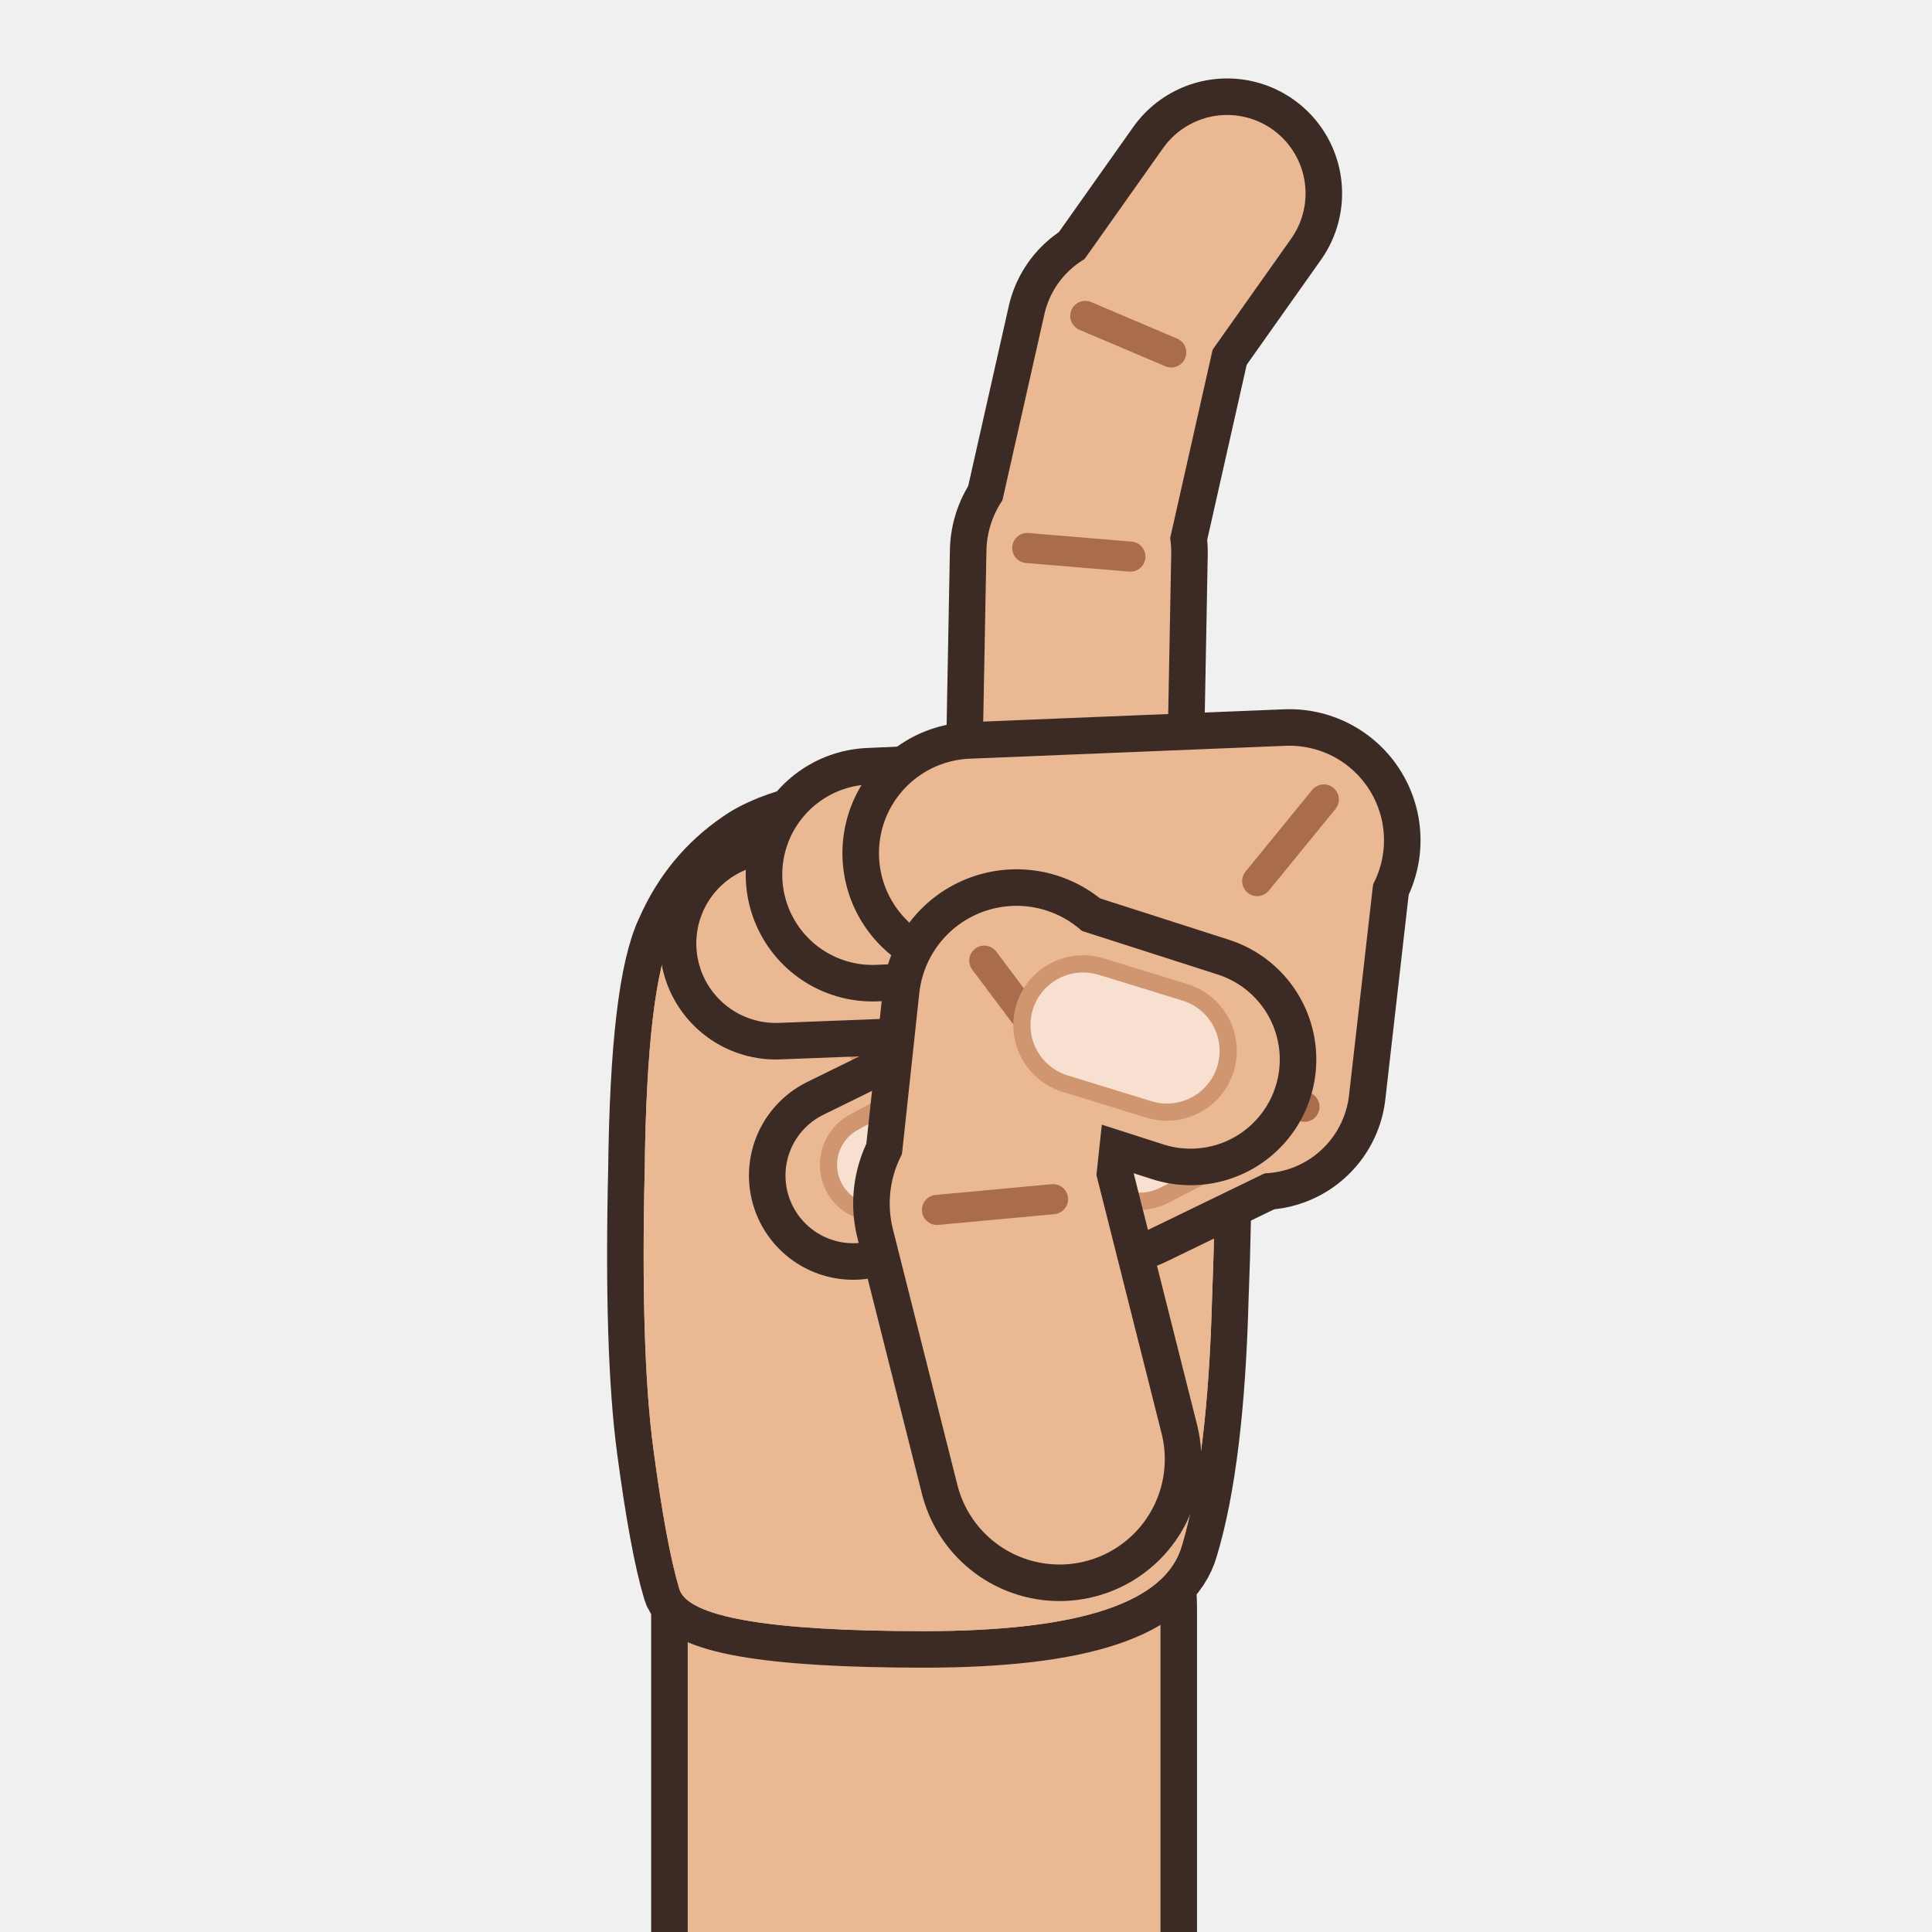
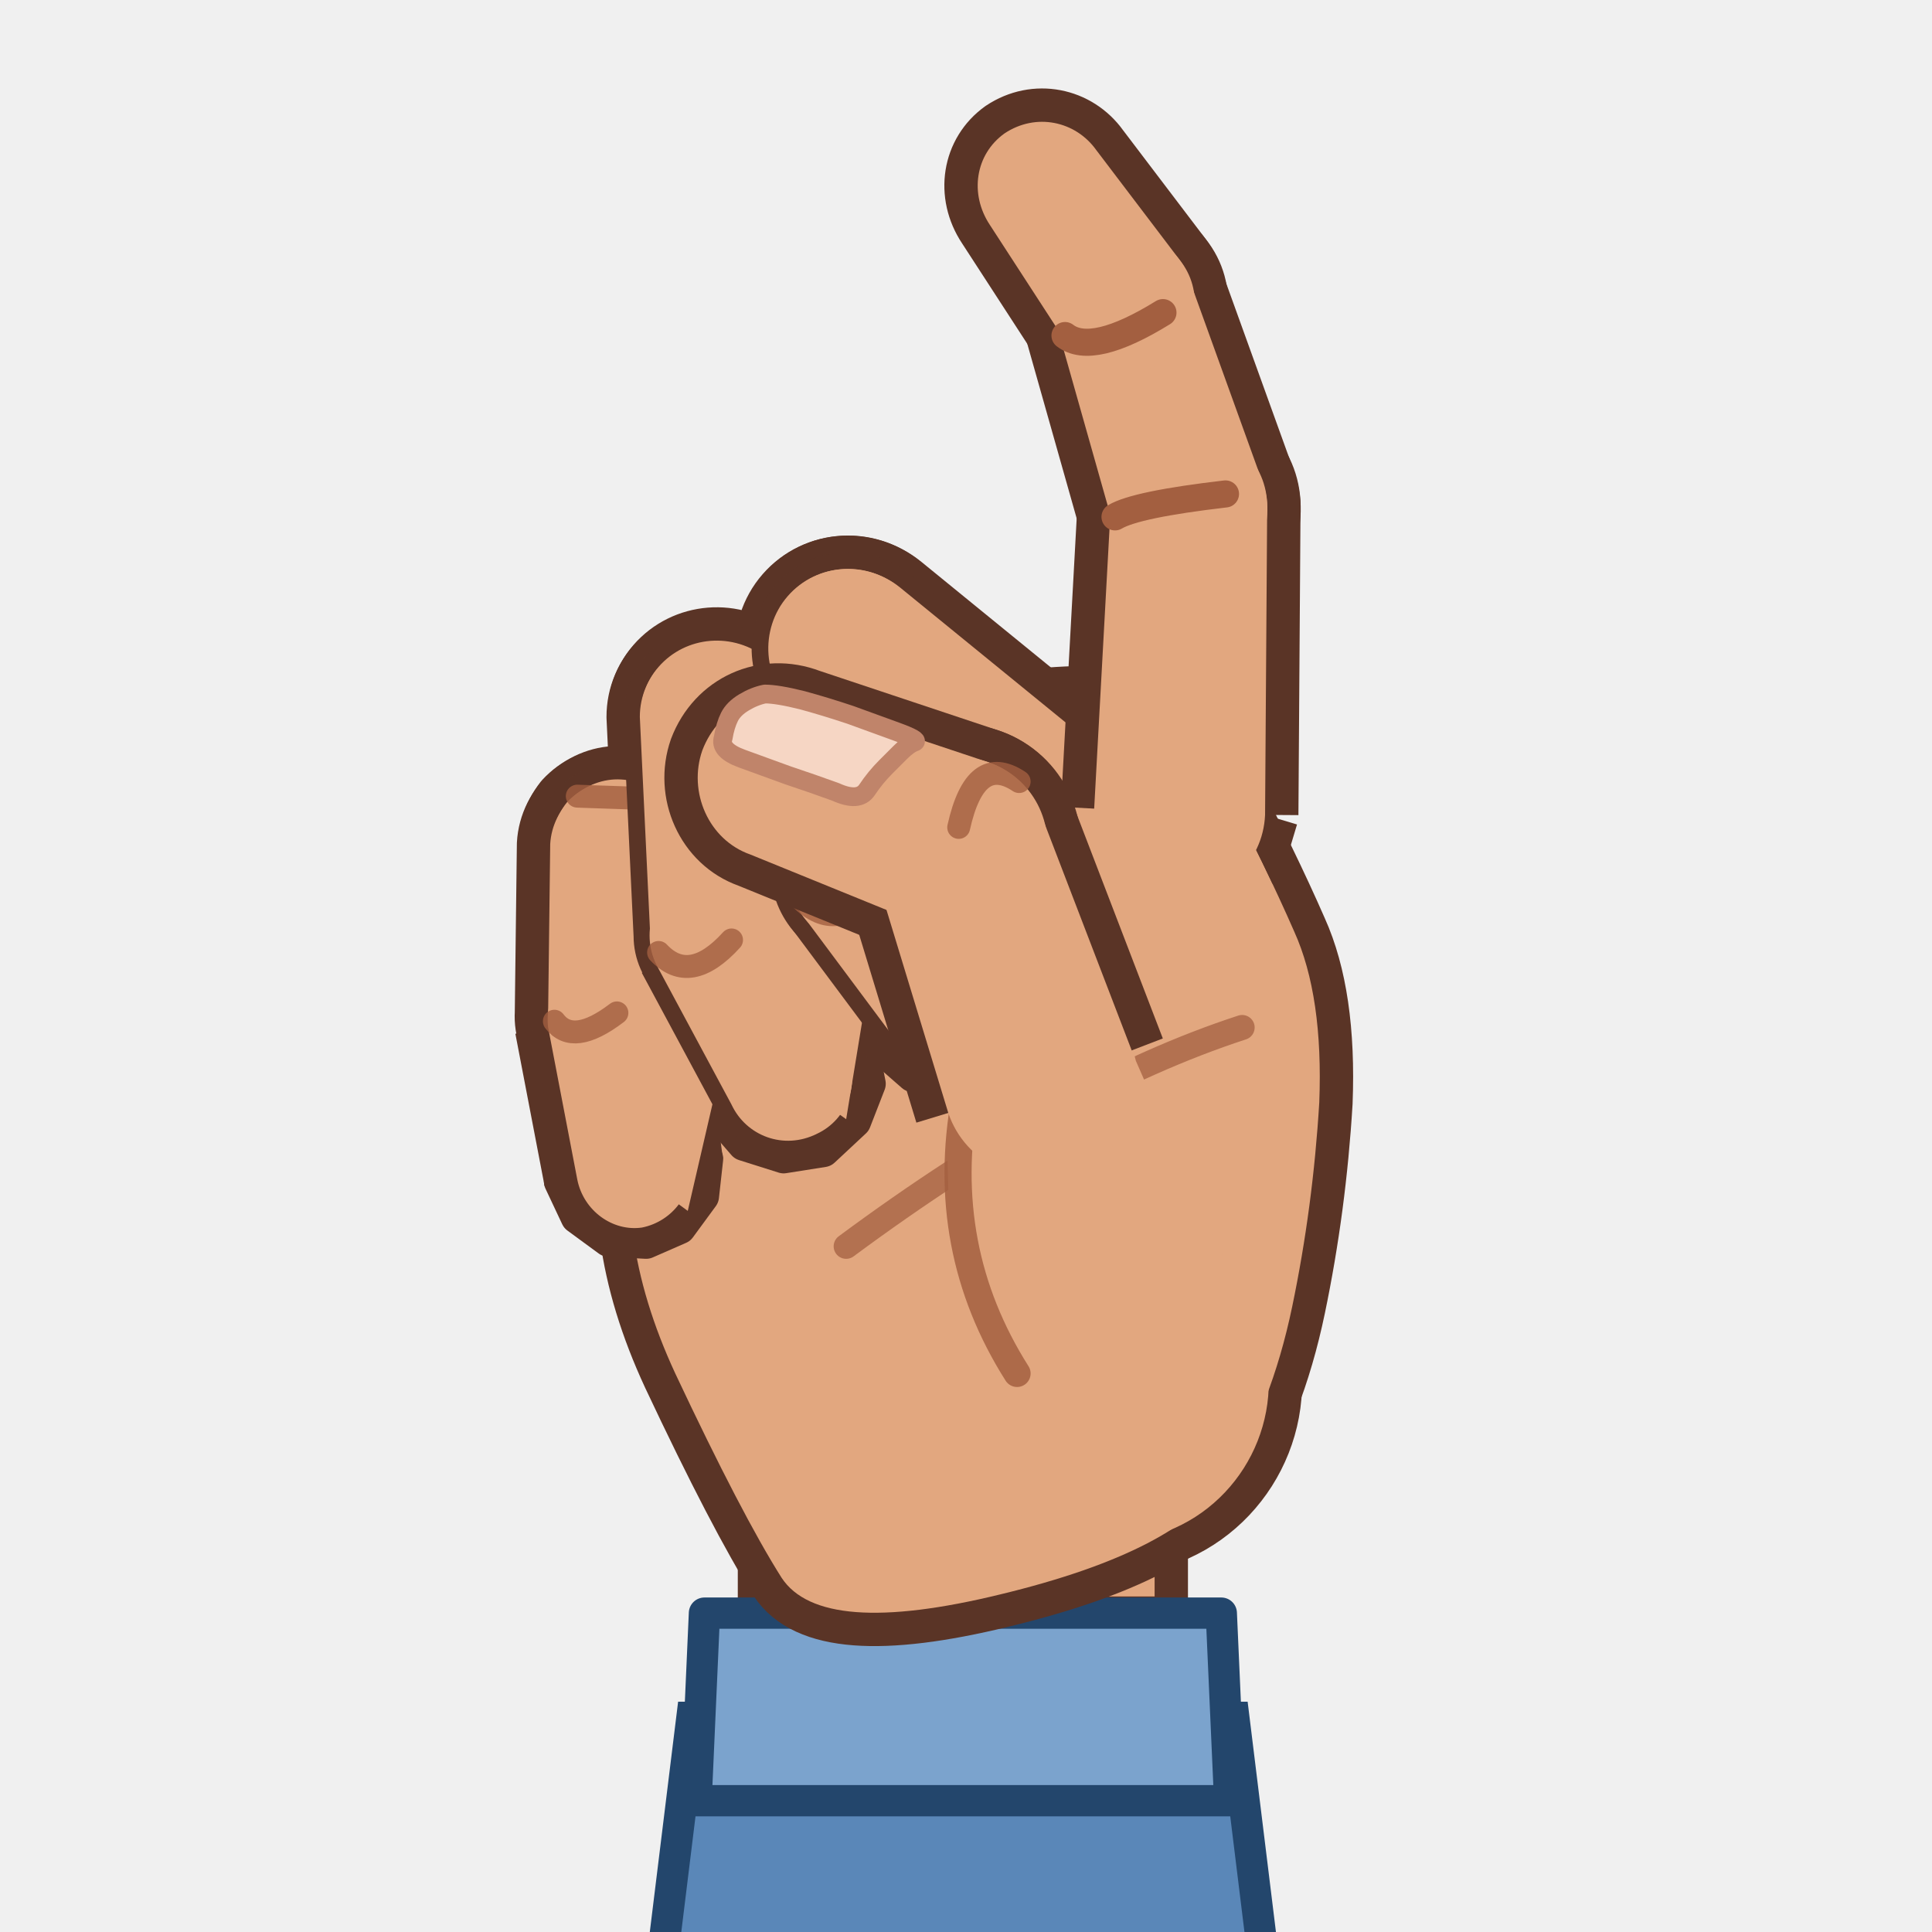
- <svg xmlns="http://www.w3.org/2000/svg" viewBox="-43 -76.9 89.9 89.9" role="img" aria-label="Configuração de mão de computador">
+ <svg xmlns="http://www.w3.org/2000/svg" viewBox="-46.2 -73.4 92.7 92.7" role="img" aria-label="Configuração de mão de computador">
  <defs>
    <marker id="computador-mao-tip" viewBox="0 0 10 10" refX="6" refY="5" markerWidth="3.6" markerHeight="3.6" orient="auto-start-reverse">
      <path d="M0 0L10 5L0 10Z" fill="#f26b2d" />
    </marker>
-     <path id="computador-mao-h0-palm" d="M-11.4 -3Q-10.9 -1 0 -1Q10.9 -1 12 -5Q13.2 -9 13.4 -16.5Q13.7 -24 13.3 -28.8Q12.9 -33.5 11.9 -35.8Q10.9 -38 8.4 -39Q6 -40 -0.1 -39.5Q-6.3 -39 -8.4 -37.5Q-10.6 -36 -11.7 -33.5Q-12.9 -31 -13 -22.5Q-13.2 -14 -12.6 -9.5Q-12 -5 -11.4 -3Z" />
-     <path id="computador-mao-h0-crease" d="M-4 -30L0.6 -23L2.9 -14L2.9 -6" />
-     <path id="computador-mao-h0-pinky-s0" d="M-6.9 -33L3.4 -33.4" />
-     <path id="computador-mao-h0-pinky-s1" d="M3.4 -33.4L2.4 -25" />
-     <path id="computador-mao-h0-pinky-s2" d="M2.4 -25L-3.3 -22.2" />
-     <path id="computador-mao-h0-pinky-c0" d="M2 -31.9L4.7 -35" />
-     <path id="computador-mao-h0-pinky-c1" d="M0.8 -26L4 -24.1" />
-     <path id="computador-mao-h0-pinky-nail" d="M0.2 -24L-2.2 -22.7" />
-     <path id="computador-mao-h0-ring-s0" d="M-2.4 -36.2L11.1 -36.8" />
-     <path id="computador-mao-h0-ring-s1" d="M11.1 -36.8L9.8 -25.9" />
-     <path id="computador-mao-h0-ring-s2" d="M9.8 -25.9L3.4 -22.7" />
-     <path id="computador-mao-h0-ring-c0" d="M9.6 -35L12.6 -38.6" />
-     <path id="computador-mao-h0-ring-c1" d="M8 -26.9L11.7 -24.9" />
-     <path id="computador-mao-h0-ring-nail" d="M7.4 -24.7L4.5 -23.2" />
-     <path id="computador-mao-h0-middle-s0" d="M2.3 -37.2L17 -37.8" />
-     <path id="computador-mao-h0-middle-s1" d="M17 -37.8L15.7 -26.4" />
-     <path id="computador-mao-h0-middle-s2" d="M15.7 -26.4L8.9 -23.1" />
-     <path id="computador-mao-h0-middle-c0" d="M15.5 -35.9L18.6 -39.7" />
-     <path id="computador-mao-h0-middle-c1" d="M13.8 -27.5L17.7 -25.4" />
-     <path id="computador-mao-h0-middle-nail" d="M13.1 -25.2L10 -23.6" />
-     <path id="computador-mao-h0-index-s0" d="M6.9 -35.2L7.2 -51.2" />
-     <path id="computador-mao-h0-index-s1" d="M7.2 -51.2L9.5 -61.4" />
-     <path id="computador-mao-h0-index-s2" d="M9.5 -61.4L14.1 -67.9" />
-     <path id="computador-mao-h0-index-c0" d="M9.6 -51L4.8 -51.4" />
-     <path id="computador-mao-h0-index-c1" d="M11.5 -60.5L7.5 -62.2" />
-     <path id="computador-mao-h0-thumb-s0" d="M6.3 -9L3.3 -20.9" />
-     <path id="computador-mao-h0-thumb-s1" d="M3.3 -20.9L4.3 -30.2" />
-     <path id="computador-mao-h0-thumb-s2" d="M4.3 -30.2L12.4 -27.6" />
-     <path id="computador-mao-h0-thumb-c0" d="M6 -21.1L0.6 -20.6" />
-     <path id="computador-mao-h0-thumb-c1" d="M5.8 -28.2L2.8 -32.2" />
-     <path id="computador-mao-h0-thumb-nail" d="M7.4 -29.2L11.3 -28" />
+     <mask id="computador-mao-h0-pinky-frag" maskUnits="userSpaceOnUse" x="-500" y="-500" width="1500" height="1500">
+       <rect x="-500" y="-500" width="1500" height="1500" fill="#fff" />
+       <use href="#computador-mao-h0-pinky-patch0" fill="#000" visibility="visible" />
+     </mask>
+     <mask id="computador-mao-h0-ring-frag" maskUnits="userSpaceOnUse" x="-500" y="-500" width="1500" height="1500">
+       <rect x="-500" y="-500" width="1500" height="1500" fill="#fff" />
+       <use href="#computador-mao-h0-ring-patch0" fill="#000" visibility="visible" />
+     </mask>
+     <mask id="computador-mao-h0-middle-frag" maskUnits="userSpaceOnUse" x="-500" y="-500" width="1500" height="1500">
+       <rect x="-500" y="-500" width="1500" height="1500" fill="#fff" />
+       <use href="#computador-mao-h0-middle-patch0" fill="#000" visibility="visible" />
+     </mask>
+     <mask id="computador-mao-h0-root" maskUnits="userSpaceOnUse" x="-500" y="-500" width="1500" height="1500">
+       <rect x="-500" y="-500" width="1500" height="1500" fill="#fff" />
+       <use href="#computador-mao-h0-pinky-root" fill="#000" visibility="visible" />
+       <use href="#computador-mao-h0-ring-root" fill="#000" visibility="visible" />
+       <use href="#computador-mao-h0-middle-root" fill="#000" visibility="visible" />
+       <use href="#computador-mao-h0-index-root" fill="#000" visibility="visible" />
+     </mask>
+     <mask id="computador-mao-h0-out" maskUnits="userSpaceOnUse" x="-500" y="-500" width="1500" height="1500">
+       <rect x="-500" y="-500" width="1500" height="1500" fill="#fff" />
+       <use href="#computador-mao-h0-palm" fill="#000" />
+     </mask>
+     <path id="computador-mao-h0-palm" d="M-8.7 2.3q1.9 2.9 10.5 .8q8.7-2.1 10.8-5.6q2.2-3.4 3.2-8.2q1-4.8 1.3-9.8q.2-5.1-1.2-8.2q-1.4-3.2-3.4-7q-1.9-3.9-4.9-4.1q-2.9-.2-6.4 .4q-3.4 .6-6.9 2q-3.5 1.4-5.9 3.4q-2.3 2-2.3 4.9q0 2.9-1.6 8.8q-1.5 5.9 1.7 12.8q3.2 6.8 5.1 9.8z" />
+     <path id="computador-mao-h0-lines" d="M-14.7-20q7.1-5.8 16.9-8.6m11.2 4.5q-8.6 2.8-19 10.5" />
+     <path id="computador-mao-h0-thenar" d="M14.5-8.7c-2.1-4.6-4.2-9.2-6.2-13.8c-.6-2.6-3.1-4.1-5.6-3.5c-2.5 .5-4.1 3-3.5 5.5c.1 5.1 .3 10.2 .4 15.2c1 4.1 5.1 6.7 9.1 5.7c4.1-.9 6.7-5 5.8-9.1z" />
+     <path id="computador-mao-h0-web" d="M7-7l-3.3-14.5l.8-.5l.9-.8l.8-1.2l.9-1.5l.8-1.7l.8-2.1l.9-2.4l.8-2.7z" />
+     <path id="computador-mao-h0-thenar-inner" d="M.1-20.7q-1.3 7.2 2.5 13.2" />
+     <path id="computador-mao-h0-pinky-s1" d="M-19.8-32.9l-.1 8.1c-.1 1.6 1.2 3 2.8 3.1c1.6 .1 2.9-1.1 3-2.7l.8-8.2c.1-1.7-1.3-3.3-3.1-3.4c-1.7-.1-3.3 1.3-3.4 3.1z" />
+     <path id="computador-mao-h0-pinky-s2" d="M-19.9-24.1l1.4 7.3c.3 1.5 1.7 2.5 3.1 2.3c1.5-.3 2.5-1.7 2.3-3.1l-1-7.5c-.3-1.5-1.8-2.6-3.3-2.4c-1.6 .3-2.7 1.8-2.5 3.4z" />
+     <path id="computador-mao-h0-pinky-curl" d="M-10.4-27.4l-6.1-5.3l-.5 8.1l1.2 7.4l2.6 1.9" />
+     <path id="computador-mao-h0-pinky-tipcover" d="M-15.8-17.2l0 0l0 0l0 0" />
+     <path id="computador-mao-h0-pinky-cap" d="M-12.3-17.8l-.2 1.8l-1.1 1.5l-1.6 .7l-1.8-.1l-1.5-1.1l-.8-1.7m0 0l0 0l0 0l0 0l0 0l0 0l0 0" />
+     <path id="computador-mao-h0-pinky-capthin" d="M-12.7-17.7l-.2 1.6l-.9 1.3l-1.5 .7l-1.6-.2l-1.3-1l-.7-1.4m0 0l0 0l0 0l0 0l0 0l0 0l0 0" />
+     <path id="computador-mao-h0-pinky-i0" d="M-8.1-30l-6.3-5.2c-1.4-1.1-3.4-1-4.6 .3c-1.1 1.4-1 3.4 .3 4.6l6 5.6" />
+     <path id="computador-mao-h0-pinky-root" d="M-8.2-29.9l-6.3-5.2c-1.3-1.1-3.2-1-4.4 .3c-1.1 1.3-.9 3.3 .3 4.4l6 5.6z" />
+     <path id="computador-mao-h0-pinky-f0" d="M-8.1-30l-6.3-5.2c-1.4-1.1-3.4-1-4.6 .3c-1.1 1.4-1 3.4 .3 4.6l6 5.6c1.4 1.3 3.7 1.1 5-.3c1.3-1.5 1.1-3.8-.4-5z" />
+     <path id="computador-mao-h0-pinky-ka" d="M-12.7-24.7l1.6 .8l1.9-.1l1.5-1l.8-1.7l-.1-1.8l-1.1-1.5" />
+     <path id="computador-mao-h0-pinky-sd2" d="M-19.9-24.1l1.4 7.3m5.4-.8l-1-7.5" />
+     <path id="computador-mao-h0-pinky-w0" d="M-15.6-35.1q-3-.1-2.9-.1" />
+     <path id="computador-mao-h0-pinky-w1" d="M-16.6-24.8q-2.1 1.6-3 .4" />
+     <path id="computador-mao-h0-ring-s1" d="M-15.5-39l.5 10.5c0 1.8 1.5 3.2 3.3 3.2c1.8 0 3.3-1.5 3.2-3.3l.3-10.4c0-2-1.6-3.7-3.6-3.6c-2.1 0-3.7 1.6-3.7 3.6z" />
+     <path id="computador-mao-h0-ring-s2" d="M-14.7-27.1l3.6 6.7c.7 1.5 2.5 2.2 4.1 1.4c1.5-.7 2.1-2.5 1.4-4l-3.2-7c-.8-1.6-2.8-2.3-4.4-1.5c-1.6 .8-2.3 2.8-1.5 4.4z" />
+     <path id="computador-mao-h0-ring-curl" d="M-3.6-31.9l-8.2-7.1l.1 10.4l3.3 6.9l2.8 2" />
+     <path id="computador-mao-h0-ring-tipcover" d="M-8.4-21.7l0 0l0 0l0 0" />
+     <path id="computador-mao-h0-ring-cap" d="M-4.9-23.4l.4 2l-.7 1.8l-1.5 1.4l-1.9 .3l-1.9-.6l-1.3-1.5m0 0l0 0l0 0l0 0l0 0l0 0l0 0" />
+     <path id="computador-mao-h0-ring-capthin" d="M-5.3-23.2l.4 1.7l-.6 1.7l-1.4 1.2l-1.7 .3l-1.7-.5l-1.2-1.4m0 0l0 0l0 0l0 0l0 0l0 0l0 0" />
+     <path id="computador-mao-h0-ring-i0" d="M-1-34.9l-8.4-6.9c-1.6-1.3-3.9-1.1-5.2 .4c-1.3 1.5-1.1 3.8 .4 5.2l7.9 7.3" />
+     <path id="computador-mao-h0-ring-root" d="M-1.1-34.8l-8.4-6.8c-1.5-1.3-3.7-1.1-5 .3c-1.2 1.5-1.1 3.7 .4 4.9l7.9 7.4z" />
+     <path id="computador-mao-h0-ring-f0" d="M-1-34.9l-8.4-6.9c-1.6-1.3-3.9-1.1-5.2 .4c-1.3 1.5-1.1 3.8 .4 5.2l7.9 7.3c1.7 1.4 4.2 1.3 5.7-.4c1.4-1.7 1.3-4.2-.4-5.6z" />
+     <path id="computador-mao-h0-ring-ka" d="M-6.3-28.9l1.9 .9l2.1-.1l1.7-1.2l.9-1.9l-.2-2l-1.1-1.7" />
+     <path id="computador-mao-h0-ring-sd2" d="M-14.7-27.1l3.6 6.7m5.5-2.6l-3.2-7" />
+     <path id="computador-mao-h0-ring-w1" d="M-11.1-28.3q-2 2.2-3.5 .6" />
+     <path id="computador-mao-h0-middle-s1" d="M-9.3-42.1l.9 10.8c.2 1.9 1.8 3.4 3.7 3.3c1.9-.1 3.3-1.8 3.2-3.7l-.2-10.8c-.1-2.1-1.9-3.7-4-3.6c-2.1 .1-3.7 1.9-3.6 4z" />
+     <path id="computador-mao-h0-middle-s2" d="M-7.7-29.5l4.4 5.9c1 1.4 3 1.8 4.4 .8c1.5-1.1 1.8-3.1 .8-4.5l-4-6.1c-1.1-1.6-3.2-2-4.8-.9c-1.5 1.1-1.9 3.3-.8 4.8z" />
+     <path id="computador-mao-h0-middle-curl" d="M3.5-34.6l-9-7.7l.6 10.8l4.2 6l2.8 2.1" />
+     <path id="computador-mao-h0-middle-tipcover" d="M-.7-25.5l0 0l0 0l0 0" />
+     <path id="computador-mao-h0-middle-cap" d="M2.6-27.8l.7 2l-.4 2l-1.3 1.6l-2 .7l-2-.3l-1.6-1.4m0 0l0 0l0 0l0 0l0 0l0 0l0 0" />
+     <path id="computador-mao-h0-middle-capthin" d="M2.2-27.5l.7 1.7l-.3 1.9l-1.2 1.4l-1.8 .6l-1.8-.3l-1.5-1.2m0 0l0 0l0 0l0 0l0 0l0 0l0 0" />
+     <path id="computador-mao-h0-middle-i0" d="M6.2-37.7l-9.2-7.5c-1.6-1.3-4-1.2-5.4 .4c-1.4 1.6-1.2 4.1 .4 5.4l8.7 8" />
+     <path id="computador-mao-h0-middle-root" d="M6.1-37.6l-9.2-7.5c-1.6-1.3-3.9-1.1-5.2 .4c-1.3 1.6-1.1 3.9 .4 5.2l8.7 8z" />
+     <path id="computador-mao-h0-middle-f0" d="M6.2-37.7l-9.2-7.5c-1.6-1.3-4-1.2-5.4 .4c-1.4 1.6-1.2 4.1 .4 5.4l8.7 8c1.8 1.5 4.4 1.3 6-.4c1.5-1.8 1.3-4.4-.5-5.9z" />
+     <path id="computador-mao-h0-middle-ka" d="M.7-31.4l2 1l2.2-.2l1.8-1.2l.9-2l-.2-2.2l-1.2-1.7" />
+     <path id="computador-mao-h0-middle-sd2" d="M-7.7-29.5l4.4 5.9m5.2-3.7l-4-6.1" />
+     <path id="computador-mao-h0-middle-w1" d="M-4.1-31q-1.8 2.5-3.6 .8" />
+     <path id="computador-mao-h0-index-s1" d="M14.4-50.2l-3.5-9.7c-.5-1.8-2.4-2.7-4.2-2.2c-1.7 .6-2.7 2.5-2.2 4.3l2.8 9.9c.6 1.9 2.7 3 4.7 2.4c2-.6 3.1-2.7 2.4-4.7z" />
+     <path id="computador-mao-h0-index-s2" d="M10.5-60.8l-4.1-5.4c-1-1.4-2.9-1.8-4.4-.8c-1.4 1-1.7 2.9-.7 4.4l3.7 5.7c1.1 1.5 3.2 1.9 4.7 .8c1.5-1.1 1.9-3.2 .8-4.7z" />
+     <path id="computador-mao-h0-index-i0" d="M14.5-34.3l.1-14.6c.1-2.1-1.5-3.8-3.6-3.9c-2.1 0-3.8 1.6-3.9 3.6l-.8 14.6" />
+     <path id="computador-mao-h0-index-root" d="M14.3-34.3l.2-14.6c0-2-1.5-3.7-3.5-3.7c-2-.1-3.6 1.5-3.7 3.4l-.9 14.6z" />
+     <path id="computador-mao-h0-index-f0" d="M14.5-34.3l.1-14.6c.1-2.1-1.5-3.8-3.6-3.9c-2.1 0-3.8 1.6-3.9 3.6l-.8 14.6c-.1 2.3 1.7 4.2 4 4.3c2.2 0 4.1-1.7 4.2-4z" />
+     <path id="computador-mao-h0-index-ka" d="M6.3-34.6l.5 2.1l1.4 1.5l2.1 .7l2-.5l1.6-1.5l.6-2" />
+     <path id="computador-mao-h0-index-c0" d="M12.6-49.7q-4.3 .5-5.3 1.1" />
+     <path id="computador-mao-h0-index-c1" d="M9.6-58.4q-3.4 2.1-4.7 1.1" />
+     <path id="computador-mao-h0-thumb-s1" d="M8.1-23l-4.3-11.2c-.7-2.2-3.1-3.4-5.3-2.6c-2.2 .7-3.4 3.1-2.7 5.3l3.5 11.5c.8 2.4 3.5 3.7 5.9 2.9c2.5-.8 3.8-3.5 2.9-5.9z" />
+     <path id="computador-mao-h0-thumb-s2" d="M1.3-36.8l-8.7-2.9c-2.1-.8-4.3 .2-5.1 2.3c-.7 2 .3 4.3 2.3 5l8.6 3.5c2.2 .8 4.6-.3 5.4-2.5c.8-2.2-.3-4.6-2.5-5.4z" />
+     <path id="computador-mao-h0-thumb-i1" d="M8.1-23l-4.3-11.2c-.7-2.2-3.1-3.4-5.3-2.6c-2.2 .7-3.4 3.1-2.7 5.3l3.5 11.5" />
+     <path id="computador-mao-h0-thumb-w1" d="M-.2-33.7q.8-3.6 2.9-2.2" />
+     <path id="computador-mao-h0-thumb-nail" d="M-4.6-35.5q-.4 .6-1.5 .1q-1.1-.4-2.3-.8q-1.1-.4-2.2-.8q-1.1-.4-.9-1q.1-.6 .3-1q.2-.4 .7-.7q.5-.3 1-.4q.6 0 1.8 .3q1.1 .3 2.3 .7q1.1 .4 2.2 .8q1.1 .4 .9 .5q-.3 .1-.7 .5q-.3 .3-.7 .7q-.5 .5-.9 1.1z" />
+     <path id="computador-mao-h0-pinky-patch0" d="M7.4-30.3c-1.1 .4-2.3-.4-2.9-1.8c-.5-1.3-.1-2.8 .9-3.2c1-.4 2.3 .4 2.8 1.8c.6 1.3 .2 2.8-.8 3.2z" />
+     <path id="computador-mao-h0-ring-patch0" d="M7.4-30.3c-1.1 .4-2.3-.4-2.9-1.8c-.5-1.3-.1-2.8 .9-3.2c1-.4 2.3 .4 2.8 1.8c.6 1.3 .2 2.8-.8 3.2z" />
+     <path id="computador-mao-h0-middle-patch0" d="M7.4-30.3c-1.1 .4-2.3-.4-2.9-1.8c-.5-1.3-.1-2.8 .9-3.2c1-.4 2.3 .4 2.8 1.8c.6 1.3 .2 2.8-.8 3.2z" />
  </defs>
-   <path d="M0 -2V89.9" stroke="#3b2b24" stroke-width="25.4" stroke-linecap="round" />
-   <path d="M0 -2V89.9" stroke="#ebb894" stroke-width="22" stroke-linecap="round" />
+   <path d="M-13.0 9L-14.5 21.2H14.5L13.0 9Z" fill="#5a87b8" stroke="#23466c" stroke-width="1.5" />
+   <path d="M-10.0 4V-2H10.0V4Z" fill="#e2a77f" stroke="#5a3426" stroke-width="1.6" stroke-linejoin="round" />
+   <path d="M-12.4 4H12.4L12.8 13H-12.8Z" fill="#7ba3cd" stroke="#23466c" stroke-width="1.5" stroke-linejoin="round" />
  <g fill="none" stroke-linecap="round" stroke-linejoin="round">
-     <use href="#computador-mao-h0-index-s0" stroke="#3b2b24" stroke-width="12" visibility="visible" />
-     <use href="#computador-mao-h0-index-s1" stroke="#3b2b24" stroke-width="11.4" visibility="visible" />
-     <use href="#computador-mao-h0-index-s2" stroke="#3b2b24" stroke-width="10.7" visibility="visible" />
-     <use href="#computador-mao-h0-index-s0" stroke="#ebb894" stroke-width="8.6" visibility="visible" />
-     <use href="#computador-mao-h0-index-s1" stroke="#ebb894" stroke-width="8" visibility="visible" />
-     <use href="#computador-mao-h0-index-s2" stroke="#ebb894" stroke-width="7.3" visibility="visible" />
-     <use href="#computador-mao-h0-index-c0" stroke="#a96c4c" stroke-width="1.4" visibility="visible" />
-     <use href="#computador-mao-h0-index-c1" stroke="#a96c4c" stroke-width="1.4" visibility="visible" />
-     <use href="#computador-mao-h0-palm" fill="#ebb894" stroke="#3b2b24" stroke-width="3.4" paint-order="stroke" />
-     <use href="#computador-mao-h0-palm" fill="#ebb894" />
-     <use href="#computador-mao-h0-crease" stroke="#cf9670" stroke-width="1.6" visibility="visible" />
-     <use href="#computador-mao-h0-pinky-s0" stroke="#3b2b24" stroke-width="10.8" visibility="visible" />
-     <use href="#computador-mao-h0-pinky-s1" stroke="#3b2b24" stroke-width="10.3" visibility="visible" />
-     <use href="#computador-mao-h0-pinky-s2" stroke="#3b2b24" stroke-width="9.7" visibility="visible" />
-     <use href="#computador-mao-h0-pinky-s0" stroke="#ebb894" stroke-width="7.4" visibility="visible" />
-     <use href="#computador-mao-h0-pinky-s1" stroke="#ebb894" stroke-width="6.9" visibility="visible" />
-     <use href="#computador-mao-h0-pinky-s2" stroke="#ebb894" stroke-width="6.3" visibility="visible" />
-     <use href="#computador-mao-h0-pinky-c0" stroke="#a96c4c" stroke-width="1.4" visibility="visible" />
-     <use href="#computador-mao-h0-pinky-c1" stroke="#a96c4c" stroke-width="1.4" visibility="visible" />
-     <use href="#computador-mao-h0-pinky-nail" stroke="#cf9670" stroke-width="5.3" visibility="visible" />
-     <use href="#computador-mao-h0-pinky-nail" stroke="#f7e0d0" stroke-width="3.7" visibility="visible" />
-     <use href="#computador-mao-h0-ring-s0" stroke="#3b2b24" stroke-width="11.8" visibility="visible" />
-     <use href="#computador-mao-h0-ring-s1" stroke="#3b2b24" stroke-width="11.2" visibility="visible" />
-     <use href="#computador-mao-h0-ring-s2" stroke="#3b2b24" stroke-width="10.5" visibility="visible" />
-     <use href="#computador-mao-h0-ring-s0" stroke="#ebb894" stroke-width="8.4" visibility="visible" />
-     <use href="#computador-mao-h0-ring-s1" stroke="#ebb894" stroke-width="7.8" visibility="visible" />
-     <use href="#computador-mao-h0-ring-s2" stroke="#ebb894" stroke-width="7.1" visibility="visible" />
-     <use href="#computador-mao-h0-ring-c0" stroke="#a96c4c" stroke-width="1.4" visibility="visible" />
-     <use href="#computador-mao-h0-ring-c1" stroke="#a96c4c" stroke-width="1.4" visibility="visible" />
-     <use href="#computador-mao-h0-ring-nail" stroke="#cf9670" stroke-width="5.8" visibility="visible" />
-     <use href="#computador-mao-h0-ring-nail" stroke="#f7e0d0" stroke-width="4.2" visibility="visible" />
-     <use href="#computador-mao-h0-middle-s0" stroke="#3b2b24" stroke-width="12.2" visibility="visible" />
-     <use href="#computador-mao-h0-middle-s1" stroke="#3b2b24" stroke-width="11.6" visibility="visible" />
-     <use href="#computador-mao-h0-middle-s2" stroke="#3b2b24" stroke-width="10.9" visibility="visible" />
-     <use href="#computador-mao-h0-middle-s0" stroke="#ebb894" stroke-width="8.8" visibility="visible" />
-     <use href="#computador-mao-h0-middle-s1" stroke="#ebb894" stroke-width="8.2" visibility="visible" />
-     <use href="#computador-mao-h0-middle-s2" stroke="#ebb894" stroke-width="7.5" visibility="visible" />
-     <use href="#computador-mao-h0-middle-c0" stroke="#a96c4c" stroke-width="1.4" visibility="visible" />
-     <use href="#computador-mao-h0-middle-c1" stroke="#a96c4c" stroke-width="1.4" visibility="visible" />
-     <use href="#computador-mao-h0-middle-nail" stroke="#cf9670" stroke-width="6" visibility="visible" />
-     <use href="#computador-mao-h0-middle-nail" stroke="#f7e0d0" stroke-width="4.4" visibility="visible" />
-     <use href="#computador-mao-h0-thumb-s0" stroke="#3b2b24" stroke-width="13.2" visibility="visible" />
-     <use href="#computador-mao-h0-thumb-s1" stroke="#3b2b24" stroke-width="12.5" visibility="visible" />
-     <use href="#computador-mao-h0-thumb-s2" stroke="#3b2b24" stroke-width="11.7" visibility="visible" />
-     <use href="#computador-mao-h0-thumb-s0" stroke="#ebb894" stroke-width="9.8" visibility="visible" />
-     <use href="#computador-mao-h0-thumb-s1" stroke="#ebb894" stroke-width="9.1" visibility="visible" />
-     <use href="#computador-mao-h0-thumb-s2" stroke="#ebb894" stroke-width="8.3" visibility="visible" />
-     <use href="#computador-mao-h0-thumb-c0" stroke="#a96c4c" stroke-width="1.4" visibility="visible" />
-     <use href="#computador-mao-h0-thumb-c1" stroke="#a96c4c" stroke-width="1.4" visibility="visible" />
-     <use href="#computador-mao-h0-thumb-nail" stroke="#cf9670" stroke-width="6.5" visibility="visible" />
-     <use href="#computador-mao-h0-thumb-nail" stroke="#f7e0d0" stroke-width="4.9" visibility="visible" />
+     <use href="#computador-mao-h0-web" stroke="#5a3426" stroke-width="3.2" visibility="visible" />
+     <use href="#computador-mao-h0-thenar" stroke="#5a3426" stroke-width="3.2" visibility="visible" />
+     <use href="#computador-mao-h0-palm" fill="none" stroke="#5a3426" stroke-width="3.2" mask="url(#computador-mao-h0-root)" />
+     <use href="#computador-mao-h0-palm" fill="#e2a77f" />
+     <use href="#computador-mao-h0-web" fill="#e2a77f" visibility="visible" />
+     <use href="#computador-mao-h0-lines" stroke="#a35f40" stroke-width="1.2" opacity=".75" visibility="visible" />
+     <use href="#computador-mao-h0-thenar" fill="#e2a77f" visibility="visible" />
+     <use href="#computador-mao-h0-thenar-inner" stroke="#a35f40" stroke-width="1.3" opacity=".85" visibility="visible" />
+     <g mask="url(#computador-mao-h0-pinky-frag)">
+       <use href="#computador-mao-h0-pinky-i0" stroke="#5a3426" stroke-width="3.2" stroke-linecap="butt" visibility="visible" />
+       <use href="#computador-mao-h0-pinky-ka" stroke="#5a3426" stroke-width="3.2" stroke-linecap="butt" mask="url(#computador-mao-h0-out)" visibility="visible" />
+       <use href="#computador-mao-h0-pinky-s1" stroke="#5a3426" stroke-width="3.2" visibility="visible" />
+       <use href="#computador-mao-h0-pinky-sd2" stroke="#5a3426" stroke-width="3.2" stroke-linecap="butt" visibility="visible" />
+       <use href="#computador-mao-h0-pinky-cap" stroke="#5a3426" stroke-width="1.6" visibility="visible" />
+     </g>
+     <g mask="url(#computador-mao-h0-ring-frag)">
+       <use href="#computador-mao-h0-ring-i0" stroke="#5a3426" stroke-width="3.2" stroke-linecap="butt" visibility="visible" />
+       <use href="#computador-mao-h0-ring-ka" stroke="#5a3426" stroke-width="3.2" stroke-linecap="butt" mask="url(#computador-mao-h0-out)" visibility="visible" />
+       <use href="#computador-mao-h0-ring-s1" stroke="#5a3426" stroke-width="3.2" visibility="visible" />
+       <use href="#computador-mao-h0-ring-sd2" stroke="#5a3426" stroke-width="3.2" stroke-linecap="butt" visibility="visible" />
+       <use href="#computador-mao-h0-ring-cap" stroke="#5a3426" stroke-width="1.6" visibility="visible" />
+     </g>
+     <g mask="url(#computador-mao-h0-middle-frag)">
+       <use href="#computador-mao-h0-middle-i0" stroke="#5a3426" stroke-width="3.2" stroke-linecap="butt" visibility="visible" />
+       <use href="#computador-mao-h0-middle-ka" stroke="#5a3426" stroke-width="3.2" stroke-linecap="butt" mask="url(#computador-mao-h0-out)" visibility="visible" />
+       <use href="#computador-mao-h0-middle-s1" stroke="#5a3426" stroke-width="3.2" visibility="visible" />
+       <use href="#computador-mao-h0-middle-sd2" stroke="#5a3426" stroke-width="3.2" stroke-linecap="butt" visibility="visible" />
+       <use href="#computador-mao-h0-middle-cap" stroke="#5a3426" stroke-width="1.6" visibility="visible" />
+     </g>
+     <g mask="url(#computador-mao-h0-pinky-frag)">
+       <use href="#computador-mao-h0-pinky-i0" stroke="#5a3426" stroke-width="1.6" stroke-linecap="butt" visibility="visible" />
+       <use href="#computador-mao-h0-pinky-ka" stroke="#5a3426" stroke-width="1.6" stroke-linecap="butt" mask="url(#computador-mao-h0-out)" visibility="visible" />
+       <use href="#computador-mao-h0-pinky-s1" stroke="#5a3426" stroke-width="1.6" visibility="visible" />
+       <use href="#computador-mao-h0-pinky-sd2" stroke="#5a3426" stroke-width="1.6" stroke-linecap="butt" visibility="visible" />
+       <use href="#computador-mao-h0-pinky-capthin" stroke="#5a3426" stroke-width="0.8" visibility="visible" />
+       <use href="#computador-mao-h0-pinky-f0" fill="#e2a77f" visibility="visible" />
+       <use href="#computador-mao-h0-pinky-s1" fill="#e2a77f" visibility="visible" />
+       <use href="#computador-mao-h0-pinky-s2" fill="#e2a77f" visibility="visible" />
+       <use href="#computador-mao-h0-pinky-curl" fill="#e2a77f" visibility="visible" />
+       <use href="#computador-mao-h0-pinky-tipcover" fill="#e2a77f" visibility="visible" />
+       <use href="#computador-mao-h0-pinky-w0" stroke="#a35f40" stroke-width="1.1" opacity=".8" visibility="visible" />
+       <use href="#computador-mao-h0-pinky-w1" stroke="#a35f40" stroke-width="1.1" opacity=".8" visibility="visible" />
+     </g>
+     <g mask="url(#computador-mao-h0-ring-frag)">
+       <use href="#computador-mao-h0-ring-i0" stroke="#5a3426" stroke-width="1.6" stroke-linecap="butt" visibility="visible" />
+       <use href="#computador-mao-h0-ring-ka" stroke="#5a3426" stroke-width="1.6" stroke-linecap="butt" mask="url(#computador-mao-h0-out)" visibility="visible" />
+       <use href="#computador-mao-h0-ring-s1" stroke="#5a3426" stroke-width="1.6" visibility="visible" />
+       <use href="#computador-mao-h0-ring-sd2" stroke="#5a3426" stroke-width="1.6" stroke-linecap="butt" visibility="visible" />
+       <use href="#computador-mao-h0-ring-capthin" stroke="#5a3426" stroke-width="0.8" visibility="visible" />
+       <use href="#computador-mao-h0-ring-f0" fill="#e2a77f" visibility="visible" />
+       <use href="#computador-mao-h0-ring-s1" fill="#e2a77f" visibility="visible" />
+       <use href="#computador-mao-h0-ring-s2" fill="#e2a77f" visibility="visible" />
+       <use href="#computador-mao-h0-ring-curl" fill="#e2a77f" visibility="visible" />
+       <use href="#computador-mao-h0-ring-tipcover" fill="#e2a77f" visibility="visible" />
+       <use href="#computador-mao-h0-ring-w1" stroke="#a35f40" stroke-width="1.1" opacity=".8" visibility="visible" />
+     </g>
+     <g mask="url(#computador-mao-h0-middle-frag)">
+       <use href="#computador-mao-h0-middle-i0" stroke="#5a3426" stroke-width="1.6" stroke-linecap="butt" visibility="visible" />
+       <use href="#computador-mao-h0-middle-ka" stroke="#5a3426" stroke-width="1.6" stroke-linecap="butt" mask="url(#computador-mao-h0-out)" visibility="visible" />
+       <use href="#computador-mao-h0-middle-s1" stroke="#5a3426" stroke-width="1.6" visibility="visible" />
+       <use href="#computador-mao-h0-middle-sd2" stroke="#5a3426" stroke-width="1.6" stroke-linecap="butt" visibility="visible" />
+       <use href="#computador-mao-h0-middle-capthin" stroke="#5a3426" stroke-width="0.8" visibility="visible" />
+       <use href="#computador-mao-h0-middle-f0" fill="#e2a77f" visibility="visible" />
+       <use href="#computador-mao-h0-middle-s1" fill="#e2a77f" visibility="visible" />
+       <use href="#computador-mao-h0-middle-s2" fill="#e2a77f" visibility="visible" />
+       <use href="#computador-mao-h0-middle-curl" fill="#e2a77f" visibility="visible" />
+       <use href="#computador-mao-h0-middle-tipcover" fill="#e2a77f" visibility="visible" />
+       <use href="#computador-mao-h0-middle-w1" stroke="#a35f40" stroke-width="1.1" opacity=".8" visibility="visible" />
+     </g>
+     <use href="#computador-mao-h0-index-i0" stroke="#5a3426" stroke-width="3.2" stroke-linecap="butt" visibility="visible" />
+     <use href="#computador-mao-h0-index-ka" stroke="#5a3426" stroke-width="3.2" stroke-linecap="butt" mask="url(#computador-mao-h0-out)" visibility="visible" />
+     <use href="#computador-mao-h0-index-s1" stroke="#5a3426" stroke-width="3.2" visibility="visible" />
+     <use href="#computador-mao-h0-index-s2" stroke="#5a3426" stroke-width="3.2" visibility="visible" />
+     <use href="#computador-mao-h0-index-f0" fill="#e2a77f" visibility="visible" />
+     <use href="#computador-mao-h0-index-s1" fill="#e2a77f" visibility="visible" />
+     <use href="#computador-mao-h0-index-s2" fill="#e2a77f" visibility="visible" />
+     <use href="#computador-mao-h0-index-c0" stroke="#a35f40" stroke-width="1.3" visibility="visible" />
+     <use href="#computador-mao-h0-index-c1" stroke="#a35f40" stroke-width="1.3" visibility="visible" />
+     <use href="#computador-mao-h0-thumb-i1" stroke="#5a3426" stroke-width="3.2" stroke-linecap="butt" visibility="visible" />
+     <use href="#computador-mao-h0-thumb-s2" stroke="#5a3426" stroke-width="3.2" visibility="visible" />
+     <use href="#computador-mao-h0-thumb-s1" fill="#e2a77f" visibility="visible" />
+     <use href="#computador-mao-h0-thumb-s2" fill="#e2a77f" visibility="visible" />
+     <use href="#computador-mao-h0-thumb-w1" stroke="#a35f40" stroke-width="1.1" opacity=".8" visibility="visible" />
+     <use href="#computador-mao-h0-thumb-nail" fill="#f6d6c4" stroke="#c0846a" stroke-width=".9" visibility="visible" />
  </g>
  <g opacity=".95" />
</svg>
